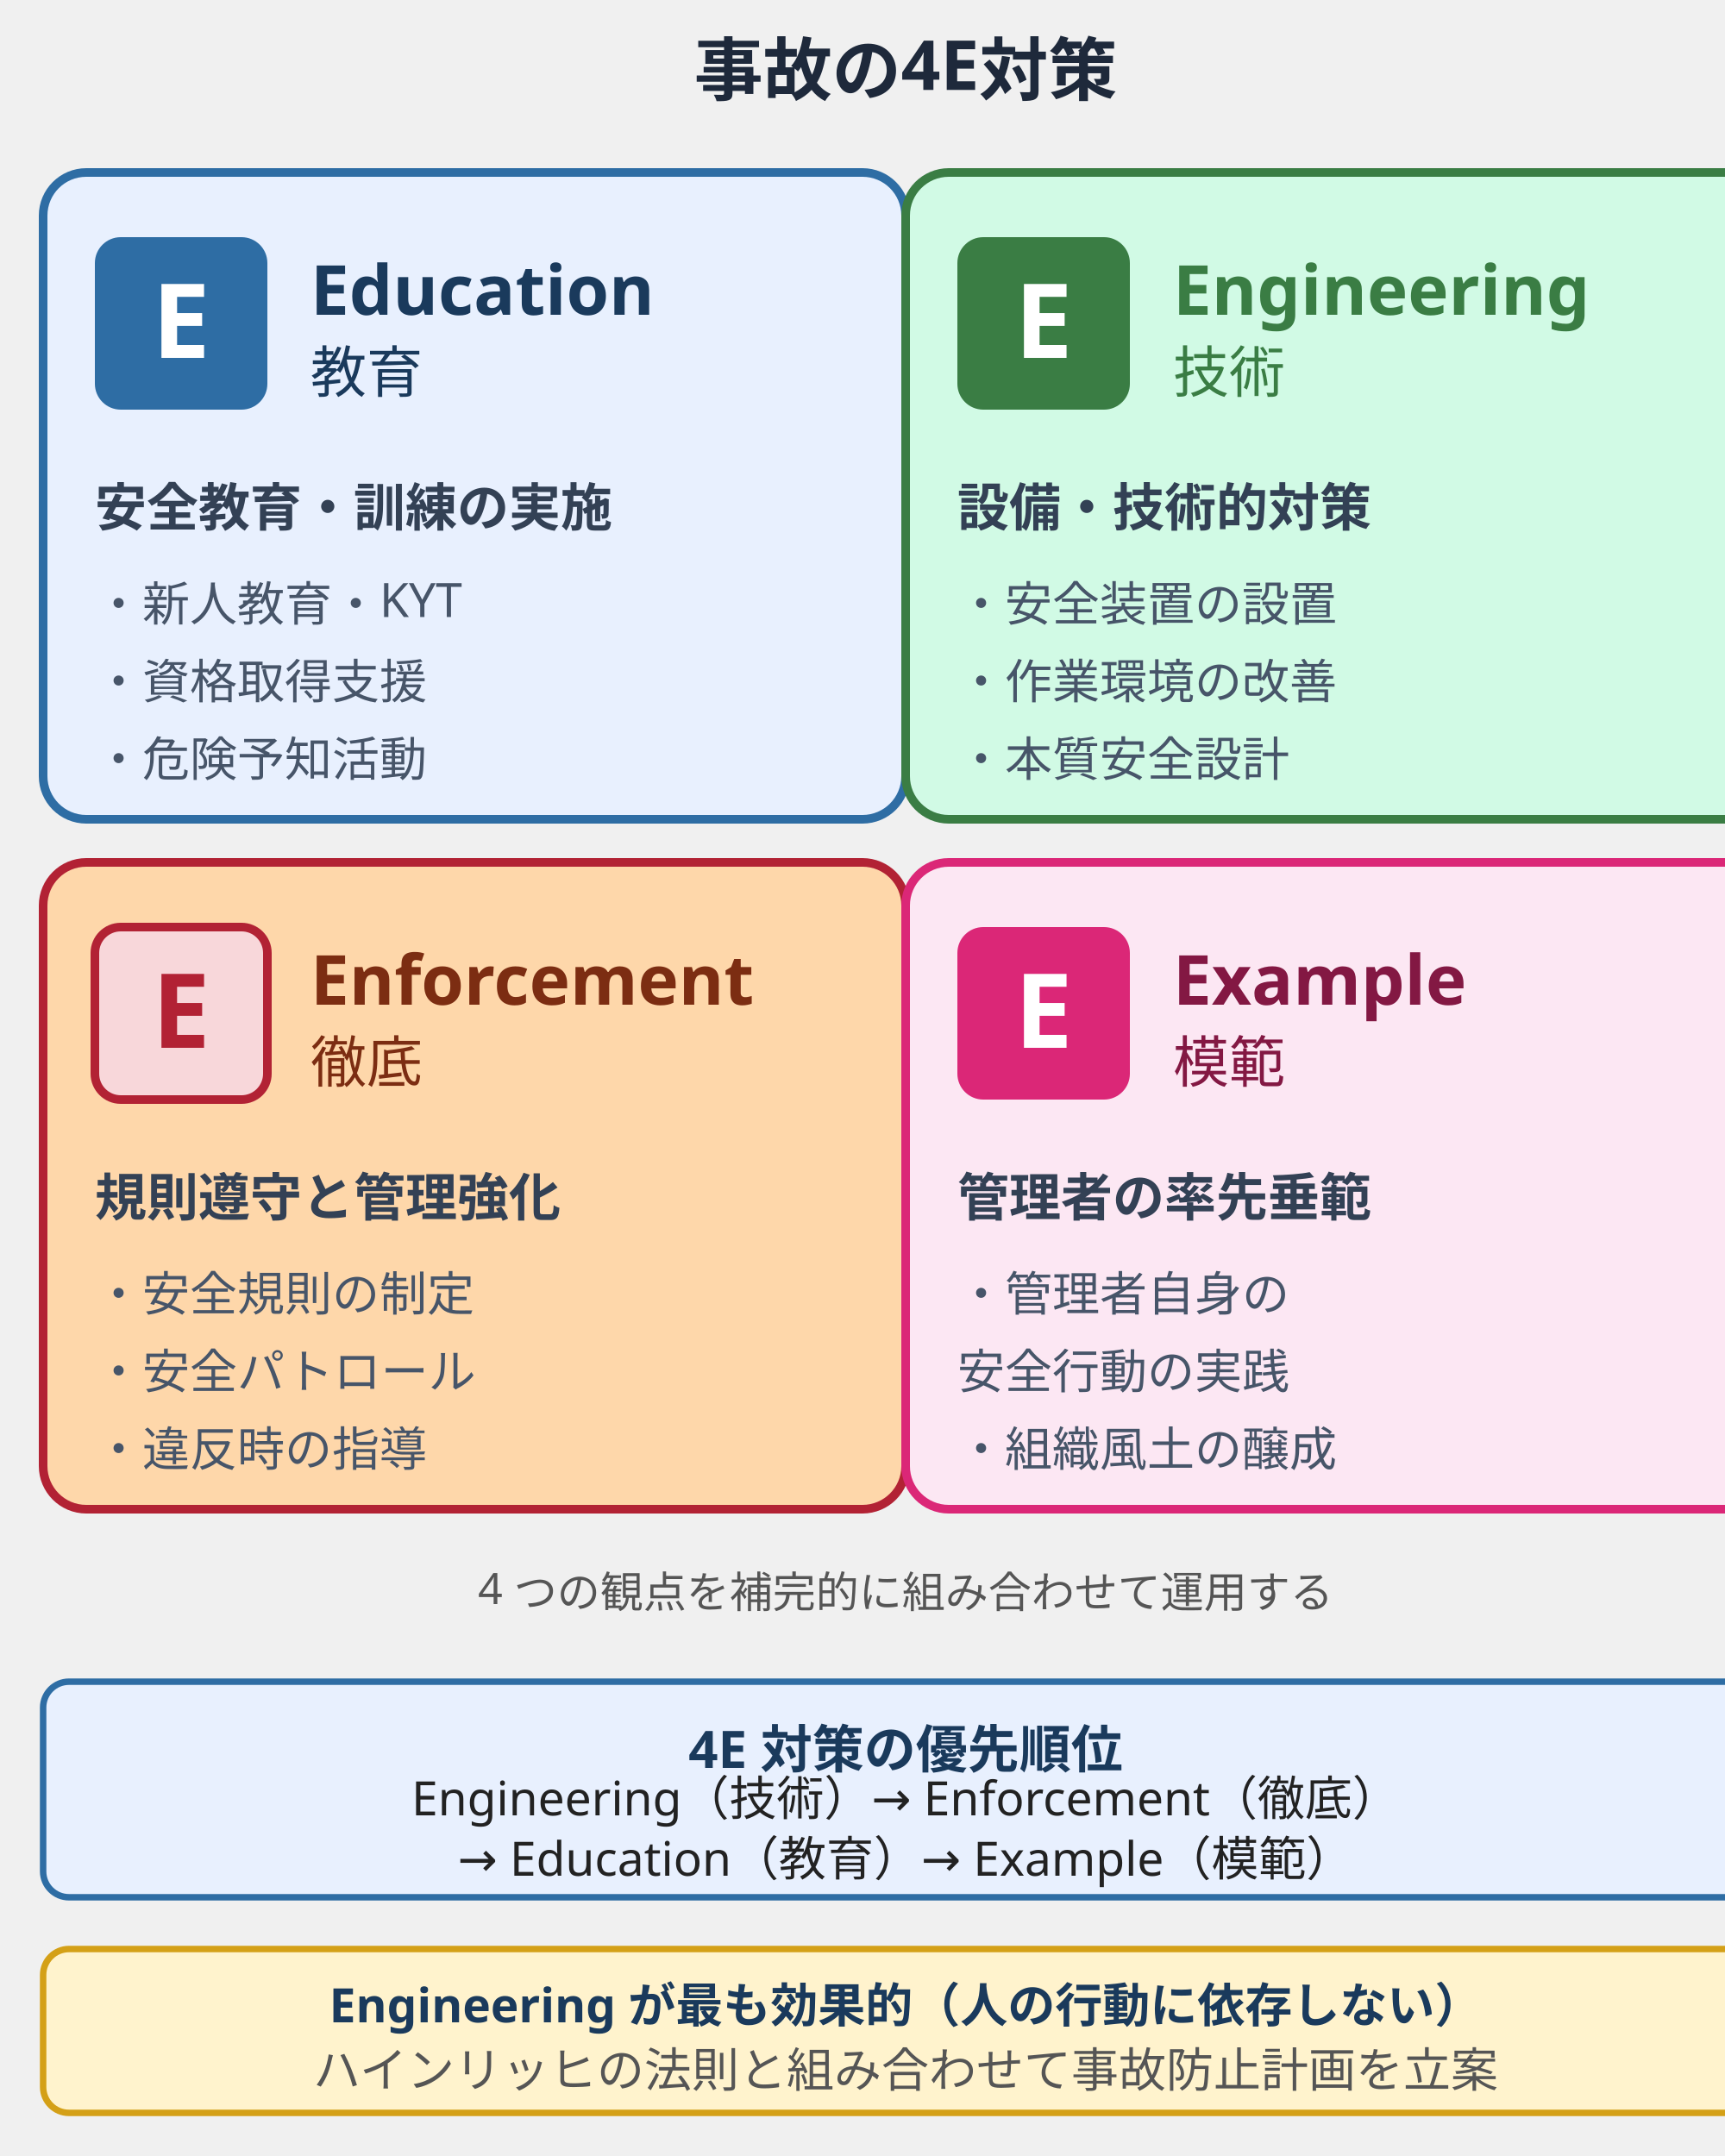
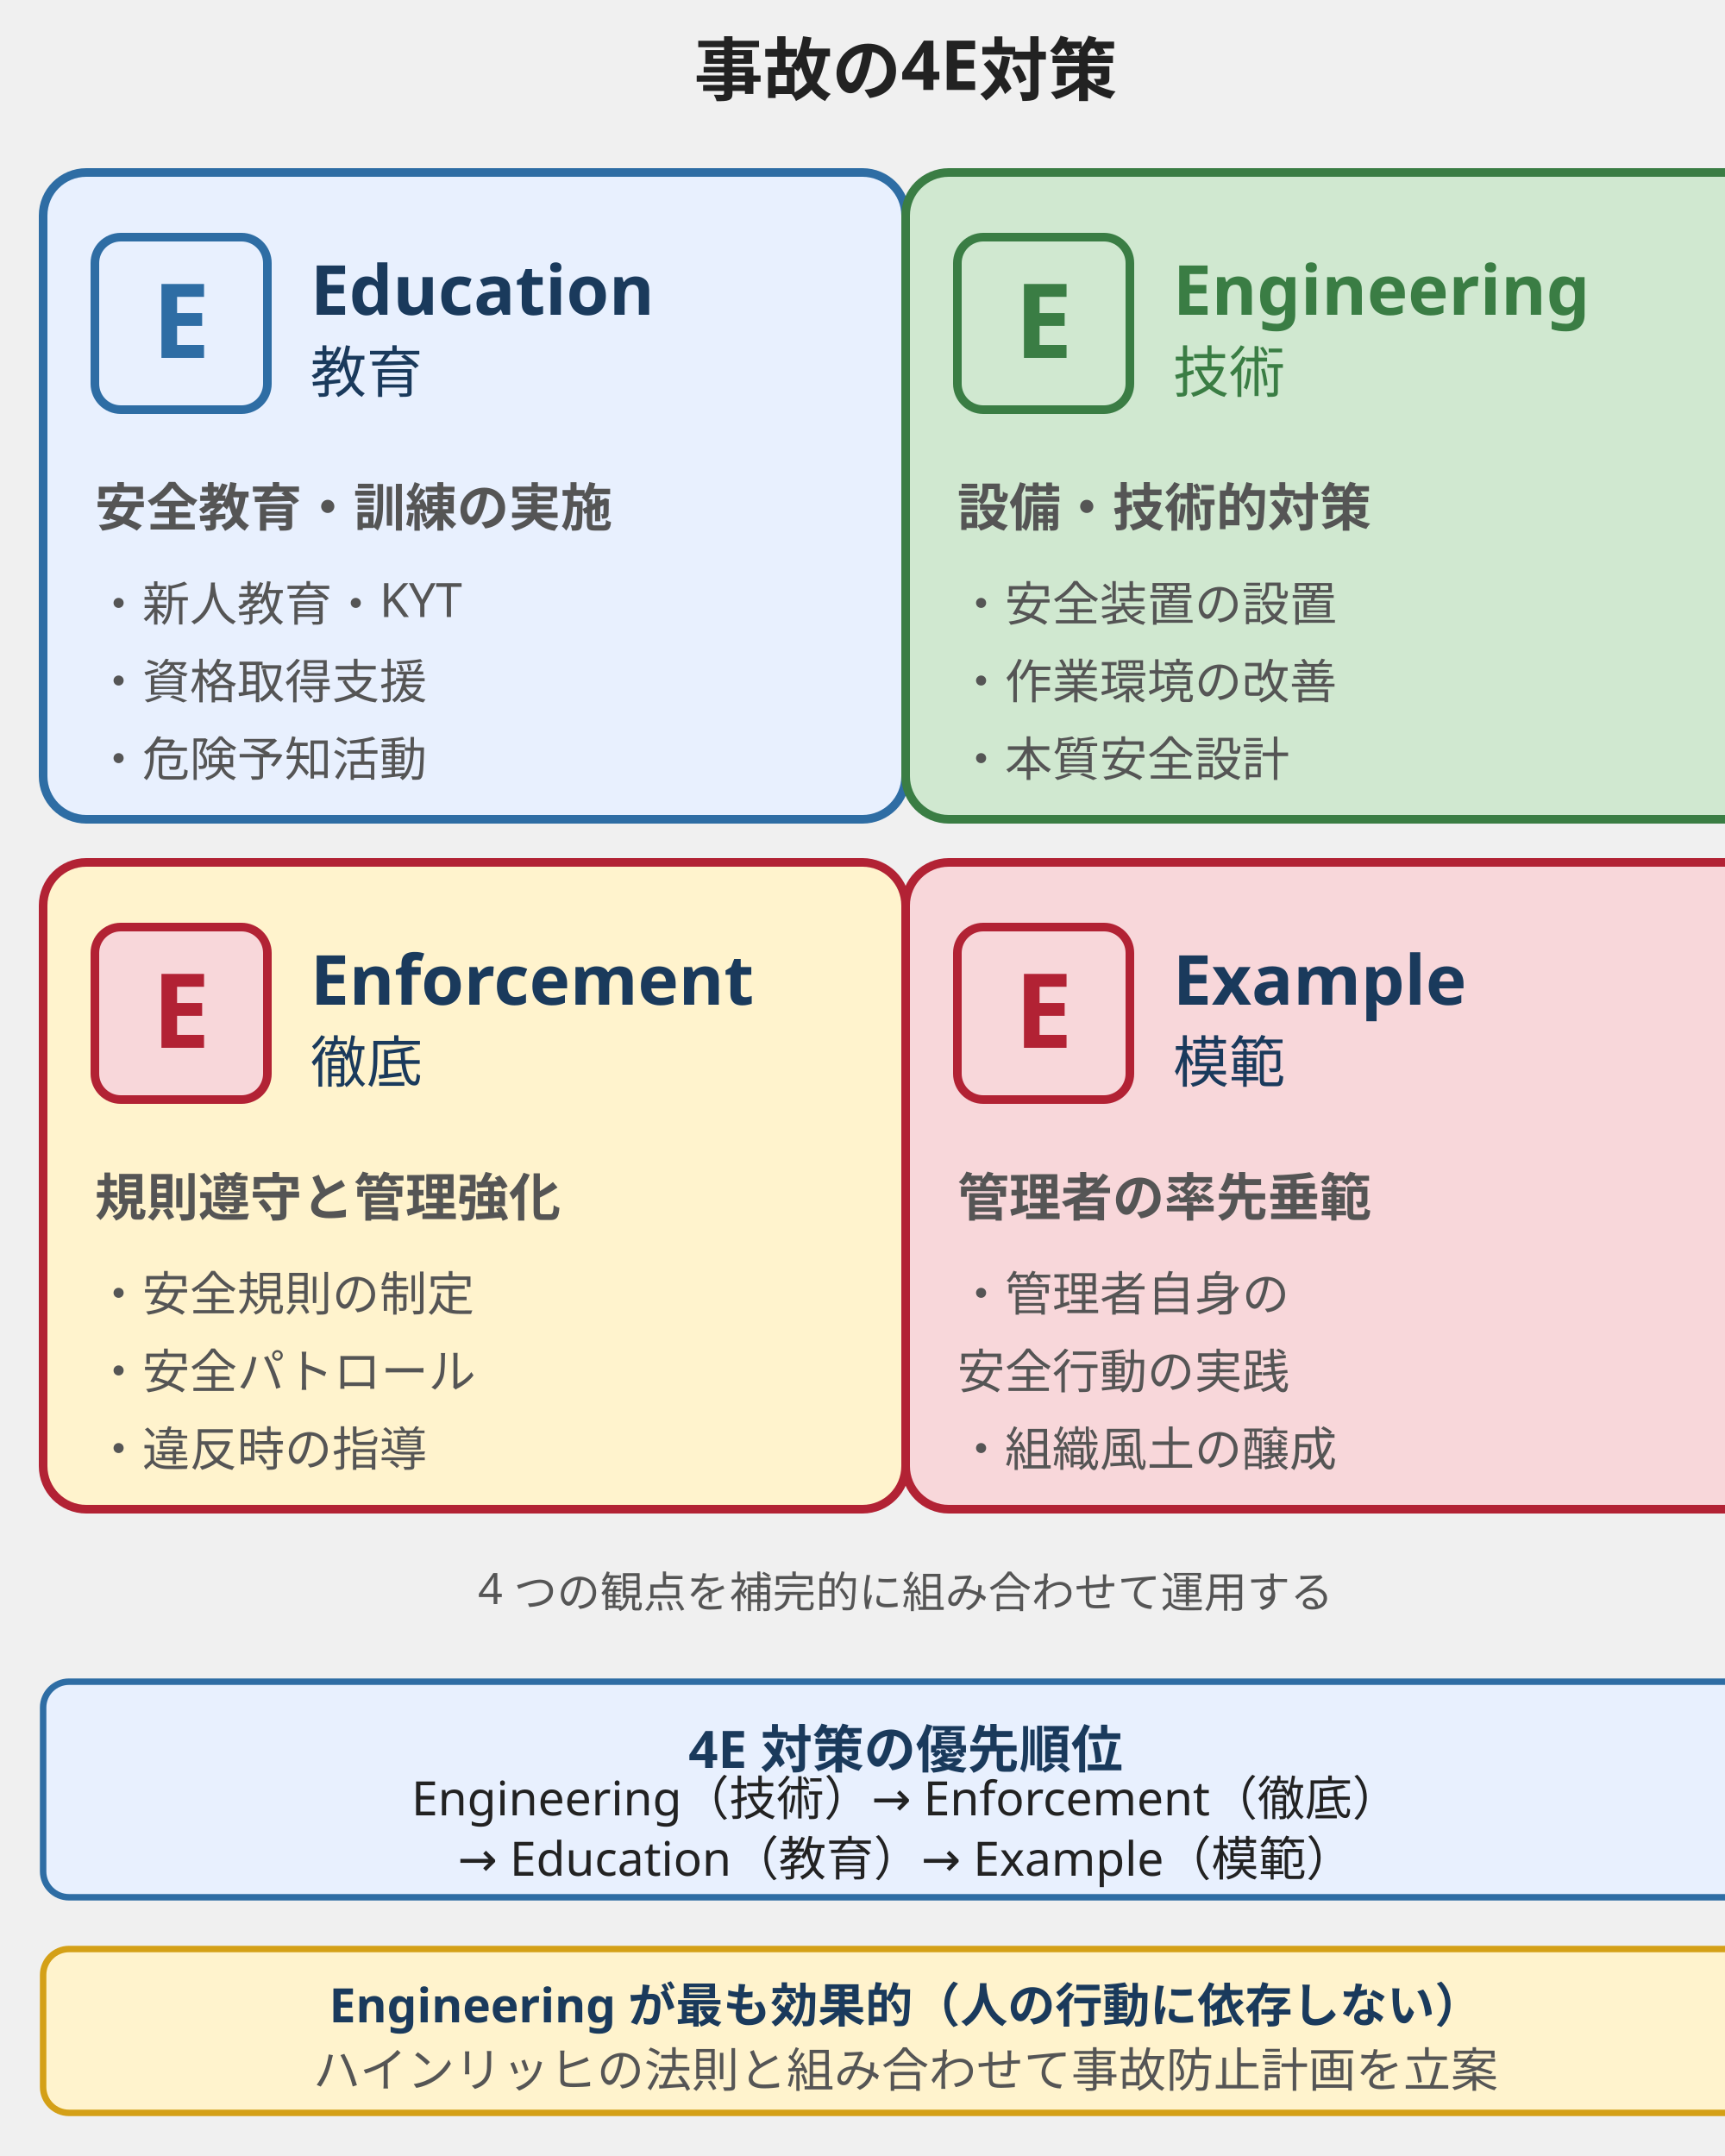
<svg xmlns="http://www.w3.org/2000/svg" width="400" height="500" viewBox="0 0 400 500" font-family="sans-serif" style="max-width:400px;width:100%" role="img" aria-labelledby="title4e desc4e" aria-label="事故の4E対策の4要素 — Education(教育)・Engineering(技術)・Enforcement(徹底)・Example(模範)を2×2グリッドで配置">
-   <text x="210" y="22" text-anchor="middle" font-size="16" font-weight="bold" fill="#1e293b">事故の4E対策</text>
+   <text x="210" y="22" text-anchor="middle" font-size="16" font-weight="bold" fill="#222">事故の4E対策</text>
  <rect x="10" y="40" width="200" height="150" rx="10" fill="#e8f0fe" stroke="#2e6da4" stroke-width="2" />
-   <rect x="22" y="55" width="40" height="40" rx="6" fill="#2e6da4" />
-   <text x="42" y="83" text-anchor="middle" font-size="24" font-weight="bold" fill="#ffffff">E</text>
+   <rect x="22" y="55" width="40" height="40" rx="6" fill="#e8f0fe" stroke="#2e6da4" stroke-width="2" />
+   <text x="42" y="83" text-anchor="middle" font-size="24" font-weight="bold" fill="#2e6da4">E</text>
  <text x="72" y="73" font-size="16" font-weight="bold" fill="#1a3a5c">Education</text>
  <text x="72" y="91" font-size="13" fill="#1a3a5c">教育</text>
-   <text x="22" y="122" font-size="12" font-weight="bold" fill="#334155">安全教育・訓練の実施</text>
-   <text x="22" y="144" font-size="11" fill="#475569">・新人教育・KYT</text>
-   <text x="22" y="162" font-size="11" fill="#475569">・資格取得支援</text>
-   <text x="22" y="180" font-size="11" fill="#475569">・危険予知活動</text>
-   <rect x="210" y="40" width="200" height="150" rx="10" fill="#d1fae5" stroke="#3a7d44" stroke-width="2" />
-   <rect x="222" y="55" width="40" height="40" rx="6" fill="#3a7d44" />
-   <text x="242" y="83" text-anchor="middle" font-size="24" font-weight="bold" fill="#ffffff">E</text>
+   <text x="22" y="122" font-size="12" font-weight="bold" fill="#555">安全教育・訓練の実施</text>
+   <text x="22" y="144" font-size="11" fill="#555">・新人教育・KYT</text>
+   <text x="22" y="162" font-size="11" fill="#555">・資格取得支援</text>
+   <text x="22" y="180" font-size="11" fill="#555">・危険予知活動</text>
+   <rect x="210" y="40" width="200" height="150" rx="10" fill="#d0e8d0" stroke="#3a7d44" stroke-width="2" />
+   <rect x="222" y="55" width="40" height="40" rx="6" fill="#d0e8d0" stroke="#3a7d44" stroke-width="2" />
+   <text x="242" y="83" text-anchor="middle" font-size="24" font-weight="bold" fill="#3a7d44">E</text>
  <text x="272" y="73" font-size="16" font-weight="bold" fill="#3a7d44">Engineering</text>
  <text x="272" y="91" font-size="13" fill="#3a7d44">技術</text>
-   <text x="222" y="122" font-size="12" font-weight="bold" fill="#334155">設備・技術的対策</text>
-   <text x="222" y="144" font-size="11" fill="#475569">・安全装置の設置</text>
-   <text x="222" y="162" font-size="11" fill="#475569">・作業環境の改善</text>
-   <text x="222" y="180" font-size="11" fill="#475569">・本質安全設計</text>
-   <rect x="10" y="200" width="200" height="150" rx="10" fill="#fed7aa" stroke="#b22234" stroke-width="2" />
+   <text x="222" y="122" font-size="12" font-weight="bold" fill="#555">設備・技術的対策</text>
+   <text x="222" y="144" font-size="11" fill="#555">・安全装置の設置</text>
+   <text x="222" y="162" font-size="11" fill="#555">・作業環境の改善</text>
+   <text x="222" y="180" font-size="11" fill="#555">・本質安全設計</text>
+   <rect x="10" y="200" width="200" height="150" rx="10" fill="#fff3cd" stroke="#b22234" stroke-width="2" />
  <rect x="22" y="215" width="40" height="40" rx="6" fill="#f8d7da" stroke="#b22234" stroke-width="2" />
  <text x="42" y="243" text-anchor="middle" font-size="24" font-weight="bold" fill="#b22234">E</text>
-   <text x="72" y="233" font-size="16" font-weight="bold" fill="#7c2d12">Enforcement</text>
-   <text x="72" y="251" font-size="13" fill="#7c2d12">徹底</text>
-   <text x="22" y="282" font-size="12" font-weight="bold" fill="#334155">規則遵守と管理強化</text>
-   <text x="22" y="304" font-size="11" fill="#475569">・安全規則の制定</text>
-   <text x="22" y="322" font-size="11" fill="#475569">・安全パトロール</text>
-   <text x="22" y="340" font-size="11" fill="#475569">・違反時の指導</text>
-   <rect x="210" y="200" width="200" height="150" rx="10" fill="#fce7f3" stroke="#db2777" stroke-width="2" />
-   <rect x="222" y="215" width="40" height="40" rx="6" fill="#db2777" />
-   <text x="242" y="243" text-anchor="middle" font-size="24" font-weight="bold" fill="#ffffff">E</text>
-   <text x="272" y="233" font-size="16" font-weight="bold" fill="#831843">Example</text>
-   <text x="272" y="251" font-size="13" fill="#831843">模範</text>
-   <text x="222" y="282" font-size="12" font-weight="bold" fill="#334155">管理者の率先垂範</text>
-   <text x="222" y="304" font-size="11" fill="#475569">・管理者自身の</text>
-   <text x="222" y="322" font-size="11" fill="#475569">　安全行動の実践</text>
-   <text x="222" y="340" font-size="11" fill="#475569">・組織風土の醸成</text>
+   <text x="72" y="233" font-size="16" font-weight="bold" fill="#1a3a5c">Enforcement</text>
+   <text x="72" y="251" font-size="13" fill="#1a3a5c">徹底</text>
+   <text x="22" y="282" font-size="12" font-weight="bold" fill="#555">規則遵守と管理強化</text>
+   <text x="22" y="304" font-size="11" fill="#555">・安全規則の制定</text>
+   <text x="22" y="322" font-size="11" fill="#555">・安全パトロール</text>
+   <text x="22" y="340" font-size="11" fill="#555">・違反時の指導</text>
+   <rect x="210" y="200" width="200" height="150" rx="10" fill="#f8d7da" stroke="#b22234" stroke-width="2" />
+   <rect x="222" y="215" width="40" height="40" rx="6" fill="#f8d7da" stroke="#b22234" stroke-width="2" />
+   <text x="242" y="243" text-anchor="middle" font-size="24" font-weight="bold" fill="#b22234">E</text>
+   <text x="272" y="233" font-size="16" font-weight="bold" fill="#1a3a5c">Example</text>
+   <text x="272" y="251" font-size="13" fill="#1a3a5c">模範</text>
+   <text x="222" y="282" font-size="12" font-weight="bold" fill="#555">管理者の率先垂範</text>
+   <text x="222" y="304" font-size="11" fill="#555">・管理者自身の</text>
+   <text x="222" y="322" font-size="11" fill="#555">　安全行動の実践</text>
+   <text x="222" y="340" font-size="11" fill="#555">・組織風土の醸成</text>
  <text x="210" y="372" text-anchor="middle" font-size="10" fill="#555">4 つの観点を補完的に組み合わせて運用する</text>
  <rect x="10" y="390" width="400" height="50" fill="#e8f0fe" stroke="#2e6da4" stroke-width="1.5" rx="6" />
  <text x="210" y="410" text-anchor="middle" font-size="12" fill="#1a3a5c" font-weight="bold">4E 対策の優先順位</text>
  <text x="210" y="421" text-anchor="middle" font-size="11" fill="#222">Engineering（技術）→ Enforcement（徹底）</text>
  <text x="210" y="435" text-anchor="middle" font-size="11" fill="#222">→ Education（教育）→ Example（模範）</text>
  <rect x="10" y="452" width="400" height="38" fill="#fff3cd" stroke="#d4a017" stroke-width="1.5" rx="6" />
  <text x="210" y="469" text-anchor="middle" font-size="11" fill="#1a3a5c" font-weight="bold">Engineering が最も効果的（人の行動に依存しない）</text>
  <text x="210" y="484" text-anchor="middle" font-size="11" fill="#555">ハインリッヒの法則と組み合わせて事故防止計画を立案</text>
</svg>
